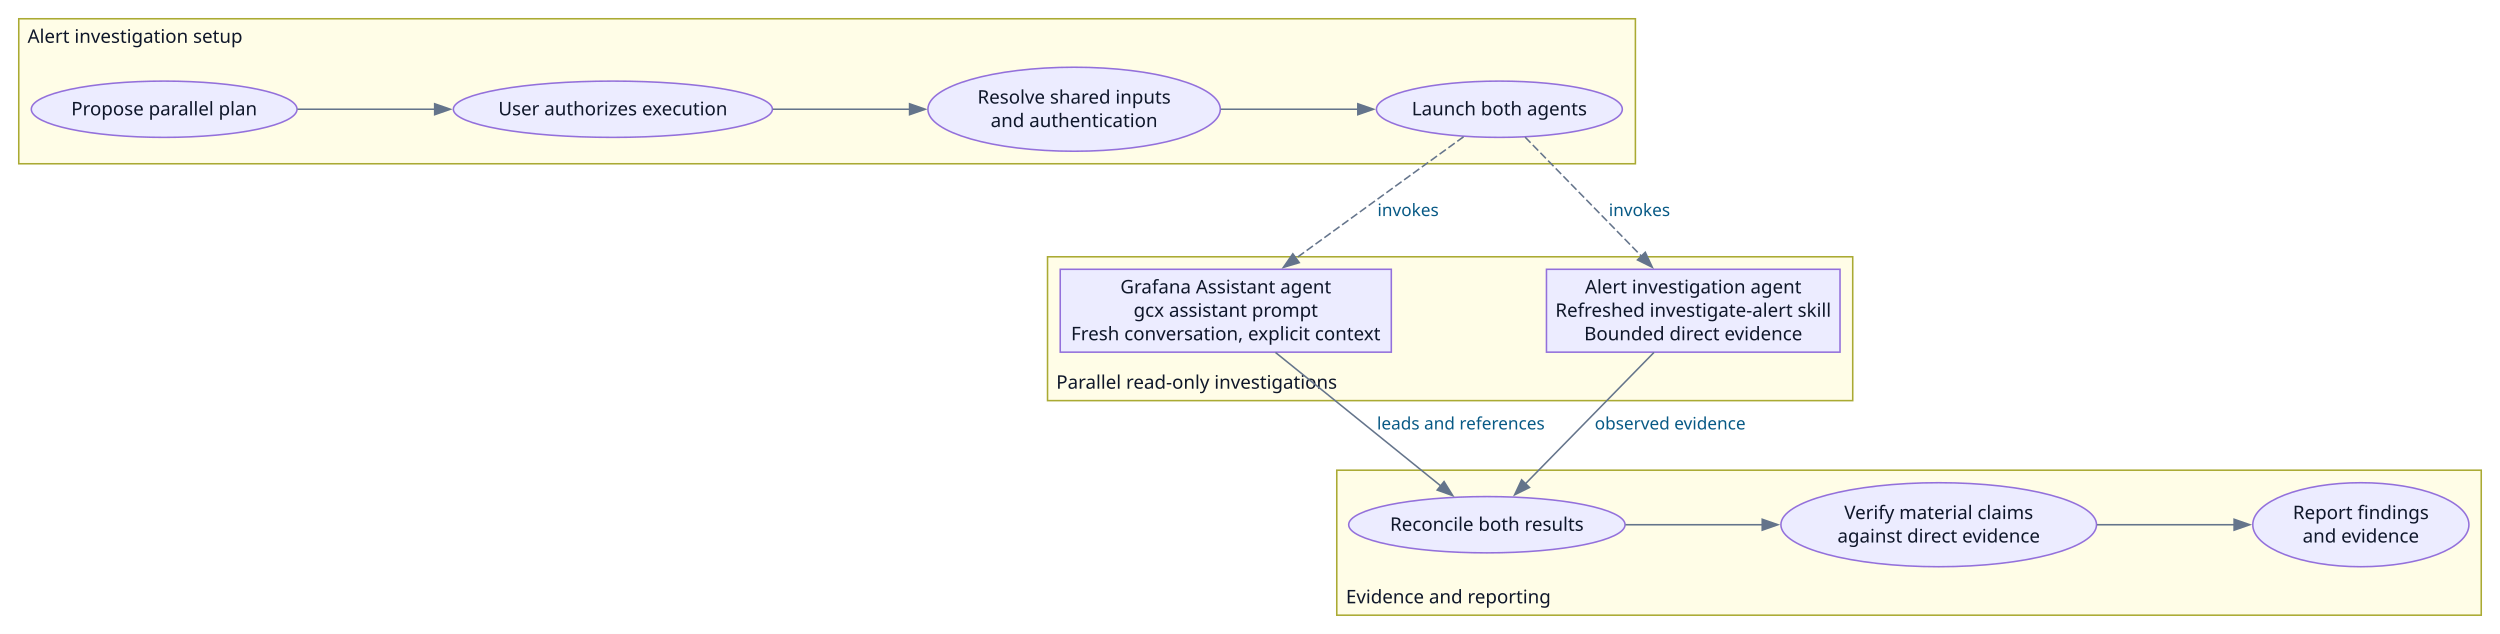
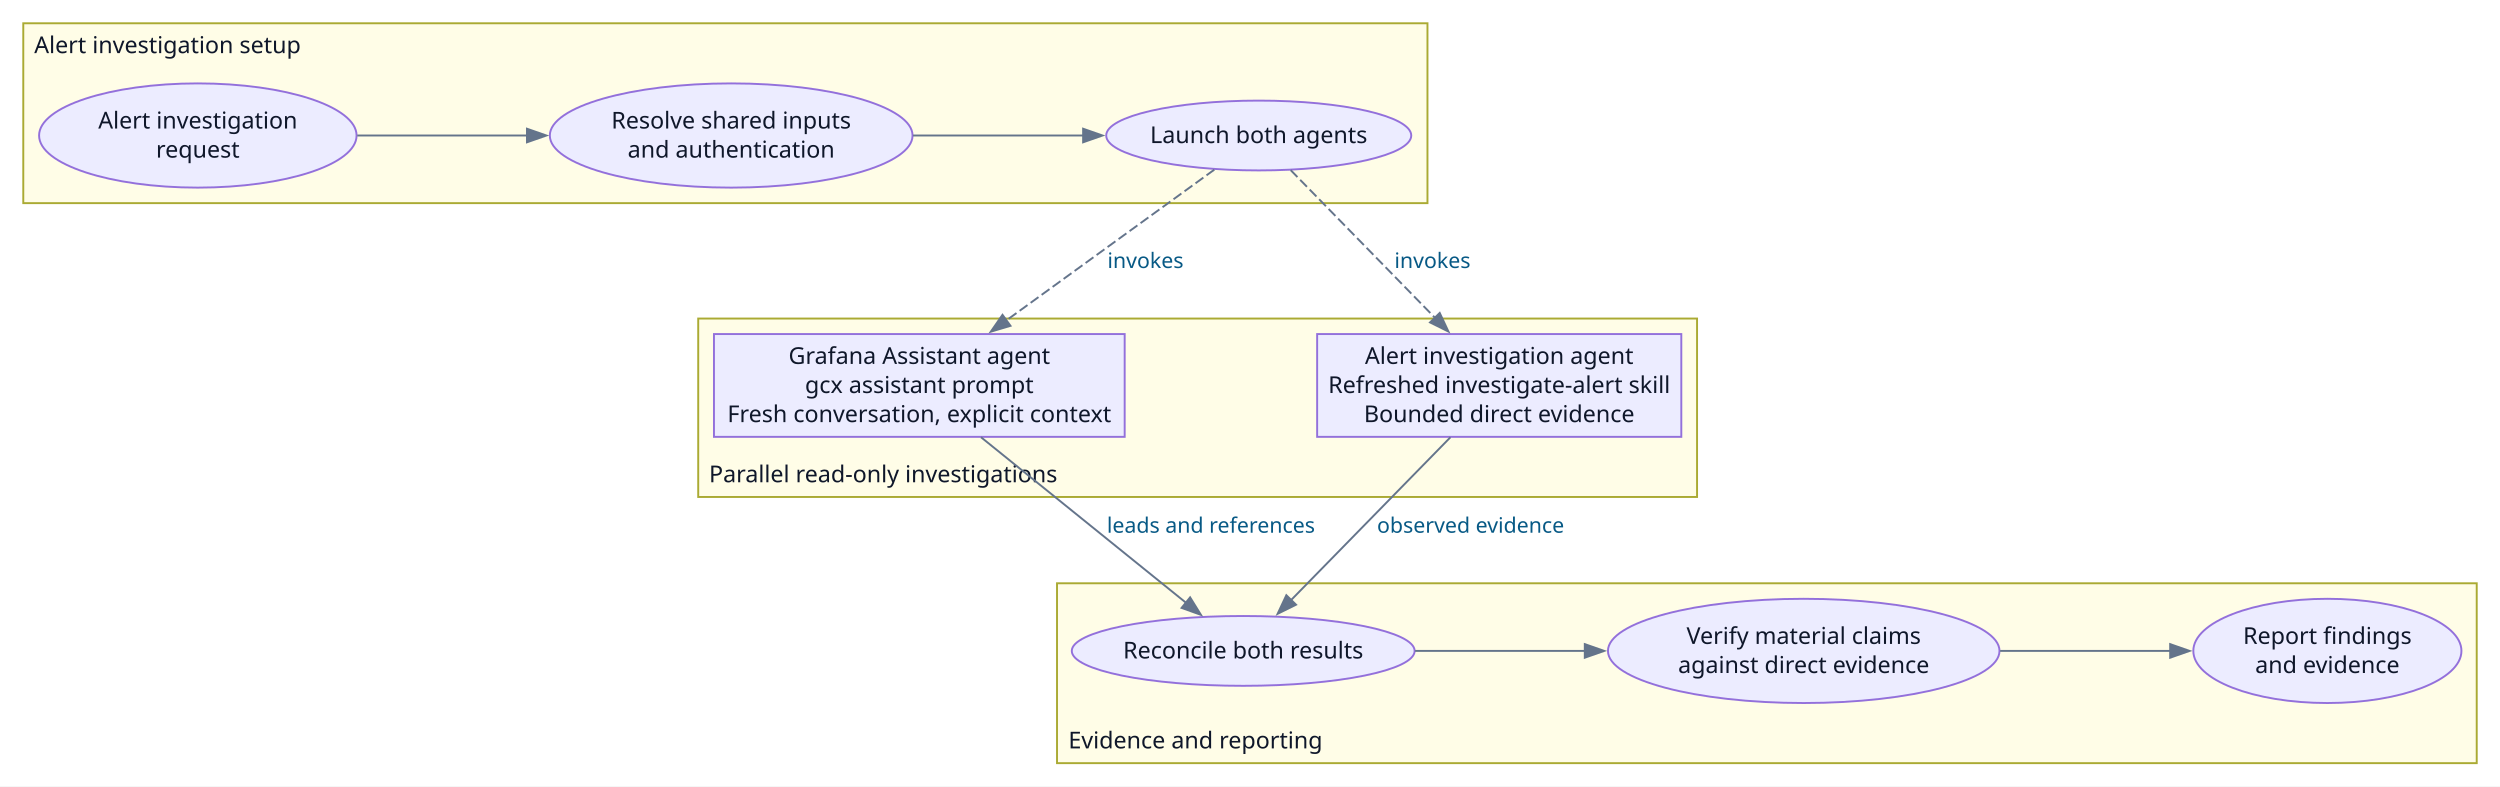
- <svg xmlns="http://www.w3.org/2000/svg" width="3198pt" height="811pt" viewBox="0.00 0.00 3198.00 811.00">
+ <svg xmlns="http://www.w3.org/2000/svg" width="2578pt" height="811pt" viewBox="0.00 0.00 2578.00 811.00">
  <g id="graph0" class="graph" transform="scale(2 2) rotate(0) translate(4 401.48)">
-     <polygon fill="#ffffff" stroke="none" points="-4,4 -4,-401.48 1595,-401.48 1595,4 -4,4" />
+     <polygon fill="#ffffff" stroke="none" points="-4,4 -4,-401.48 1285,-401.48 1285,4 -4,4" />
    <g id="clust1" class="cluster">
-       <polygon fill="#fffde7" stroke="#aaaa33" points="8,-296.74 8,-389.48 1042,-389.48 1042,-296.74 8,-296.74" />
+       <polygon fill="#fffde7" stroke="#aaaa33" points="8,-296.74 8,-389.48 732,-389.48 732,-296.74 8,-296.74" />
      <text xml:space="preserve" text-anchor="middle" x="82.38" y="-374.08" font-family="Trebuchet MS" font-size="12.00" fill="#0f172a">Alert investigation setup</text>
    </g>
    <g id="clust3" class="cluster">
-       <polygon fill="#fffde7" stroke="#aaaa33" points="666,-145.24 666,-237.24 1181,-237.24 1181,-145.24 666,-145.24" />
-       <text xml:space="preserve" text-anchor="middle" x="761.38" y="-152.84" font-family="Trebuchet MS" font-size="12.00" fill="#0f172a">Parallel read-only investigations</text>
+       <polygon fill="#fffde7" stroke="#aaaa33" points="356,-145.24 356,-237.24 871,-237.24 871,-145.24 356,-145.24" />
+       <text xml:space="preserve" text-anchor="middle" x="451.38" y="-152.84" font-family="Trebuchet MS" font-size="12.00" fill="#0f172a">Parallel read-only investigations</text>
    </g>
    <g id="clust5" class="cluster">
-       <polygon fill="#fffde7" stroke="#aaaa33" points="851,-8 851,-100.74 1583,-100.74 1583,-8 851,-8" />
-       <text xml:space="preserve" text-anchor="middle" x="922.38" y="-15.6" font-family="Trebuchet MS" font-size="12.00" fill="#0f172a">Evidence and reporting</text>
+       <polygon fill="#fffde7" stroke="#aaaa33" points="541,-8 541,-100.74 1273,-100.74 1273,-8 541,-8" />
+       <text xml:space="preserve" text-anchor="middle" x="612.38" y="-15.6" font-family="Trebuchet MS" font-size="12.00" fill="#0f172a">Evidence and reporting</text>
    </g>
    <g id="node1" class="node">
-       <ellipse fill="#ececff" stroke="#9370db" cx="101" cy="-331.61" rx="84.98" ry="18" />
-       <text xml:space="preserve" text-anchor="middle" x="101" y="-327.71" font-family="Trebuchet MS" font-size="12.00" fill="#0f172a">Propose parallel plan</text>
+       <ellipse fill="#ececff" stroke="#9370db" cx="98" cy="-331.61" rx="81.85" ry="26.87" />
+       <text xml:space="preserve" text-anchor="middle" x="98" y="-335.21" font-family="Trebuchet MS" font-size="12.00" fill="#0f172a">Alert investigation</text>
+       <text xml:space="preserve" text-anchor="middle" x="98" y="-320.21" font-family="Trebuchet MS" font-size="12.00" fill="#0f172a">request</text>
    </g>
    <g id="node2" class="node">
-       <ellipse fill="#ececff" stroke="#9370db" cx="388" cy="-331.61" rx="102.04" ry="18" />
-       <text xml:space="preserve" text-anchor="middle" x="388" y="-327.71" font-family="Trebuchet MS" font-size="12.00" fill="#0f172a">User authorizes execution</text>
+       <ellipse fill="#ececff" stroke="#9370db" cx="373" cy="-331.61" rx="93.51" ry="26.87" />
+       <text xml:space="preserve" text-anchor="middle" x="373" y="-335.21" font-family="Trebuchet MS" font-size="12.00" fill="#0f172a">Resolve shared inputs</text>
+       <text xml:space="preserve" text-anchor="middle" x="373" y="-320.21" font-family="Trebuchet MS" font-size="12.00" fill="#0f172a">and authentication</text>
    </g>
    <g id="edge1" class="edge">
-       <path fill="none" stroke="#64748b" d="M186.2,-331.61C215.56,-331.61 244.92,-331.61 274.27,-331.61" />
-       <polygon fill="#64748b" stroke="#64748b" points="274.01,-335.11 284.01,-331.61 274.01,-328.11 274.01,-335.11" />
+       <path fill="none" stroke="#64748b" d="M180.18,-331.61C209.45,-331.61 238.73,-331.61 268,-331.61" />
+       <polygon fill="#64748b" stroke="#64748b" points="267.71,-335.11 277.71,-331.61 267.71,-328.11 267.71,-335.11" />
    </g>
    <g id="node3" class="node">
-       <ellipse fill="#ececff" stroke="#9370db" cx="683" cy="-331.61" rx="93.51" ry="26.87" />
-       <text xml:space="preserve" text-anchor="middle" x="683" y="-335.21" font-family="Trebuchet MS" font-size="12.00" fill="#0f172a">Resolve shared inputs</text>
-       <text xml:space="preserve" text-anchor="middle" x="683" y="-320.21" font-family="Trebuchet MS" font-size="12.00" fill="#0f172a">and authentication</text>
+       <ellipse fill="#ececff" stroke="#9370db" cx="645" cy="-331.61" rx="78.64" ry="18" />
+       <text xml:space="preserve" text-anchor="middle" x="645" y="-327.71" font-family="Trebuchet MS" font-size="12.00" fill="#0f172a">Launch both agents</text>
    </g>
    <g id="edge2" class="edge">
-       <path fill="none" stroke="#64748b" d="M490.27,-331.61C519.53,-331.61 548.79,-331.61 578.06,-331.61" />
-       <polygon fill="#64748b" stroke="#64748b" points="577.76,-335.11 587.76,-331.61 577.76,-328.11 577.76,-335.11" />
+       <path fill="none" stroke="#64748b" d="M466.77,-331.61C496.09,-331.61 525.41,-331.61 554.74,-331.61" />
+       <polygon fill="#64748b" stroke="#64748b" points="554.46,-335.11 564.46,-331.61 554.46,-328.11 554.46,-335.11" />
    </g>
    <g id="node4" class="node">
-       <ellipse fill="#ececff" stroke="#9370db" cx="955" cy="-331.61" rx="78.64" ry="18" />
-       <text xml:space="preserve" text-anchor="middle" x="955" y="-327.71" font-family="Trebuchet MS" font-size="12.00" fill="#0f172a">Launch both agents</text>
+       <polygon fill="#ececff" stroke="#9370db" points="575.88,-229.24 364.12,-229.24 364.12,-176.24 575.88,-176.24 575.88,-229.24" />
+       <text xml:space="preserve" text-anchor="middle" x="470" y="-213.84" font-family="Trebuchet MS" font-size="12.00" fill="#0f172a">Grafana Assistant agent</text>
+       <text xml:space="preserve" text-anchor="middle" x="470" y="-198.84" font-family="Trebuchet MS" font-size="12.00" fill="#0f172a">gcx assistant prompt</text>
+       <text xml:space="preserve" text-anchor="middle" x="470" y="-183.84" font-family="Trebuchet MS" font-size="12.00" fill="#0f172a">Fresh conversation, explicit context</text>
    </g>
-     <g id="edge3" class="edge">
-       <path fill="none" stroke="#64748b" d="M776.77,-331.61C806.09,-331.61 835.41,-331.61 864.74,-331.61" />
-       <polygon fill="#64748b" stroke="#64748b" points="864.46,-335.11 874.46,-331.61 864.46,-328.11 864.46,-335.11" />
+     <g id="edge6" class="edge">
+       <path fill="none" stroke="#64748b" stroke-dasharray="5,2" d="M622.12,-314.02C594.91,-294.29 548.85,-260.9 514.52,-236.02" />
+       <polygon fill="#64748b" stroke="#64748b" points="517,-233.49 506.85,-230.46 512.89,-239.16 517,-233.49" />
+       <text xml:space="preserve" text-anchor="middle" x="583.75" y="-263.29" font-family="Trebuchet MS" font-size="11.00" fill="#075985">  invokes</text>
    </g>
    <g id="node5" class="node">
-       <polygon fill="#ececff" stroke="#9370db" points="885.88,-229.24 674.12,-229.24 674.12,-176.24 885.88,-176.24 885.88,-229.24" />
-       <text xml:space="preserve" text-anchor="middle" x="780" y="-213.84" font-family="Trebuchet MS" font-size="12.00" fill="#0f172a">Grafana Assistant agent</text>
-       <text xml:space="preserve" text-anchor="middle" x="780" y="-198.84" font-family="Trebuchet MS" font-size="12.00" fill="#0f172a">gcx assistant prompt</text>
-       <text xml:space="preserve" text-anchor="middle" x="780" y="-183.84" font-family="Trebuchet MS" font-size="12.00" fill="#0f172a">Fresh conversation, explicit context</text>
+       <polygon fill="#ececff" stroke="#9370db" points="862.88,-229.24 675.12,-229.24 675.12,-176.24 862.88,-176.24 862.88,-229.24" />
+       <text xml:space="preserve" text-anchor="middle" x="769" y="-213.84" font-family="Trebuchet MS" font-size="12.00" fill="#0f172a">Alert investigation agent</text>
+       <text xml:space="preserve" text-anchor="middle" x="769" y="-198.84" font-family="Trebuchet MS" font-size="12.00" fill="#0f172a">Refreshed investigate-alert skill</text>
+       <text xml:space="preserve" text-anchor="middle" x="769" y="-183.84" font-family="Trebuchet MS" font-size="12.00" fill="#0f172a">Bounded direct evidence</text>
    </g>
    <g id="edge7" class="edge">
-       <path fill="none" stroke="#64748b" stroke-dasharray="5,2" d="M932.12,-314.02C904.91,-294.29 858.85,-260.9 824.52,-236.02" />
-       <polygon fill="#64748b" stroke="#64748b" points="827,-233.49 816.85,-230.46 822.89,-239.16 827,-233.49" />
-       <text xml:space="preserve" text-anchor="middle" x="893.75" y="-263.29" font-family="Trebuchet MS" font-size="11.00" fill="#075985">  invokes</text>
+       <path fill="none" stroke="#64748b" stroke-dasharray="5,2" d="M661.47,-313.76C680.41,-294.38 711.98,-262.08 736.03,-237.47" />
+       <polygon fill="#64748b" stroke="#64748b" points="738.32,-240.13 742.81,-230.53 733.32,-235.24 738.32,-240.13" />
+       <text xml:space="preserve" text-anchor="middle" x="731.72" y="-263.29" font-family="Trebuchet MS" font-size="11.00" fill="#075985">  invokes</text>
    </g>
    <g id="node6" class="node">
-       <polygon fill="#ececff" stroke="#9370db" points="1172.88,-229.24 985.12,-229.24 985.12,-176.24 1172.88,-176.24 1172.88,-229.24" />
-       <text xml:space="preserve" text-anchor="middle" x="1079" y="-213.84" font-family="Trebuchet MS" font-size="12.00" fill="#0f172a">Alert investigation agent</text>
-       <text xml:space="preserve" text-anchor="middle" x="1079" y="-198.84" font-family="Trebuchet MS" font-size="12.00" fill="#0f172a">Refreshed investigate-alert skill</text>
-       <text xml:space="preserve" text-anchor="middle" x="1079" y="-183.84" font-family="Trebuchet MS" font-size="12.00" fill="#0f172a">Bounded direct evidence</text>
+       <ellipse fill="#ececff" stroke="#9370db" cx="637" cy="-65.87" rx="88.39" ry="18" />
+       <text xml:space="preserve" text-anchor="middle" x="637" y="-61.97" font-family="Trebuchet MS" font-size="12.00" fill="#0f172a">Reconcile both results</text>
    </g>
    <g id="edge8" class="edge">
-       <path fill="none" stroke="#64748b" stroke-dasharray="5,2" d="M971.47,-313.76C990.41,-294.38 1021.98,-262.08 1046.03,-237.47" />
-       <polygon fill="#64748b" stroke="#64748b" points="1048.32,-240.13 1052.81,-230.53 1043.32,-235.24 1048.32,-240.13" />
-       <text xml:space="preserve" text-anchor="middle" x="1041.72" y="-263.29" font-family="Trebuchet MS" font-size="11.00" fill="#075985">  invokes</text>
+       <path fill="none" stroke="#64748b" d="M501.8,-176.05C532.34,-151.4 578.07,-114.46 607.73,-90.51" />
+       <polygon fill="#64748b" stroke="#64748b" points="609.62,-93.48 615.2,-84.47 605.22,-88.04 609.62,-93.48" />
+       <text xml:space="preserve" text-anchor="middle" x="617.5" y="-126.79" font-family="Trebuchet MS" font-size="11.00" fill="#075985">  leads and references</text>
+     </g>
+     <g id="edge9" class="edge">
+       <path fill="none" stroke="#64748b" d="M743.86,-176.05C720.17,-151.85 684.91,-115.82 661.45,-91.85" />
+       <polygon fill="#64748b" stroke="#64748b" points="664.24,-89.7 654.74,-85 659.24,-94.59 664.24,-89.7" />
+       <text xml:space="preserve" text-anchor="middle" x="751.38" y="-126.79" font-family="Trebuchet MS" font-size="11.00" fill="#075985">  observed evidence</text>
    </g>
    <g id="node7" class="node">
-       <ellipse fill="#ececff" stroke="#9370db" cx="947" cy="-65.87" rx="88.39" ry="18" />
-       <text xml:space="preserve" text-anchor="middle" x="947" y="-61.97" font-family="Trebuchet MS" font-size="12.00" fill="#0f172a">Reconcile both results</text>
+       <ellipse fill="#ececff" stroke="#9370db" cx="926" cy="-65.87" rx="100.94" ry="26.87" />
+       <text xml:space="preserve" text-anchor="middle" x="926" y="-69.47" font-family="Trebuchet MS" font-size="12.00" fill="#0f172a">Verify material claims</text>
+       <text xml:space="preserve" text-anchor="middle" x="926" y="-54.47" font-family="Trebuchet MS" font-size="12.00" fill="#0f172a">against direct evidence</text>
    </g>
-     <g id="edge9" class="edge">
-       <path fill="none" stroke="#64748b" d="M811.8,-176.05C842.34,-151.4 888.07,-114.46 917.73,-90.51" />
-       <polygon fill="#64748b" stroke="#64748b" points="919.62,-93.48 925.2,-84.47 915.22,-88.04 919.62,-93.48" />
-       <text xml:space="preserve" text-anchor="middle" x="927.5" y="-126.79" font-family="Trebuchet MS" font-size="11.00" fill="#075985">  leads and references</text>
-     </g>
-     <g id="edge10" class="edge">
-       <path fill="none" stroke="#64748b" d="M1053.86,-176.05C1030.17,-151.85 994.91,-115.82 971.45,-91.85" />
-       <polygon fill="#64748b" stroke="#64748b" points="974.24,-89.7 964.74,-85 969.24,-94.59 974.24,-89.7" />
-       <text xml:space="preserve" text-anchor="middle" x="1061.38" y="-126.79" font-family="Trebuchet MS" font-size="11.00" fill="#075985">  observed evidence</text>
+     <g id="edge4" class="edge">
+       <path fill="none" stroke="#64748b" d="M725.62,-65.87C754.89,-65.87 784.15,-65.87 813.42,-65.87" />
+       <polygon fill="#64748b" stroke="#64748b" points="813.12,-69.37 823.12,-65.87 813.12,-62.37 813.12,-69.37" />
    </g>
    <g id="node8" class="node">
-       <ellipse fill="#ececff" stroke="#9370db" cx="1236" cy="-65.87" rx="100.94" ry="26.87" />
-       <text xml:space="preserve" text-anchor="middle" x="1236" y="-69.47" font-family="Trebuchet MS" font-size="12.00" fill="#0f172a">Verify material claims</text>
-       <text xml:space="preserve" text-anchor="middle" x="1236" y="-54.47" font-family="Trebuchet MS" font-size="12.00" fill="#0f172a">against direct evidence</text>
+       <ellipse fill="#ececff" stroke="#9370db" cx="1196" cy="-65.87" rx="69.12" ry="26.87" />
+       <text xml:space="preserve" text-anchor="middle" x="1196" y="-69.47" font-family="Trebuchet MS" font-size="12.00" fill="#0f172a">Report findings</text>
+       <text xml:space="preserve" text-anchor="middle" x="1196" y="-54.47" font-family="Trebuchet MS" font-size="12.00" fill="#0f172a">and evidence</text>
    </g>
    <g id="edge5" class="edge">
-       <path fill="none" stroke="#64748b" d="M1035.62,-65.87C1064.89,-65.87 1094.15,-65.87 1123.42,-65.87" />
-       <polygon fill="#64748b" stroke="#64748b" points="1123.12,-69.37 1133.12,-65.87 1123.12,-62.37 1123.12,-69.37" />
-     </g>
-     <g id="node9" class="node">
-       <ellipse fill="#ececff" stroke="#9370db" cx="1506" cy="-65.87" rx="69.12" ry="26.87" />
-       <text xml:space="preserve" text-anchor="middle" x="1506" y="-69.47" font-family="Trebuchet MS" font-size="12.00" fill="#0f172a">Report findings</text>
-       <text xml:space="preserve" text-anchor="middle" x="1506" y="-54.47" font-family="Trebuchet MS" font-size="12.00" fill="#0f172a">and evidence</text>
-     </g>
-     <g id="edge6" class="edge">
-       <path fill="none" stroke="#64748b" d="M1337.25,-65.87C1366.57,-65.87 1395.9,-65.87 1425.22,-65.87" />
-       <polygon fill="#64748b" stroke="#64748b" points="1424.94,-69.37 1434.94,-65.87 1424.94,-62.37 1424.94,-69.37" />
+       <path fill="none" stroke="#64748b" d="M1027.25,-65.87C1056.57,-65.87 1085.9,-65.87 1115.22,-65.87" />
+       <polygon fill="#64748b" stroke="#64748b" points="1114.94,-69.37 1124.94,-65.87 1114.94,-62.37 1114.94,-69.37" />
    </g>
  </g>
</svg>
